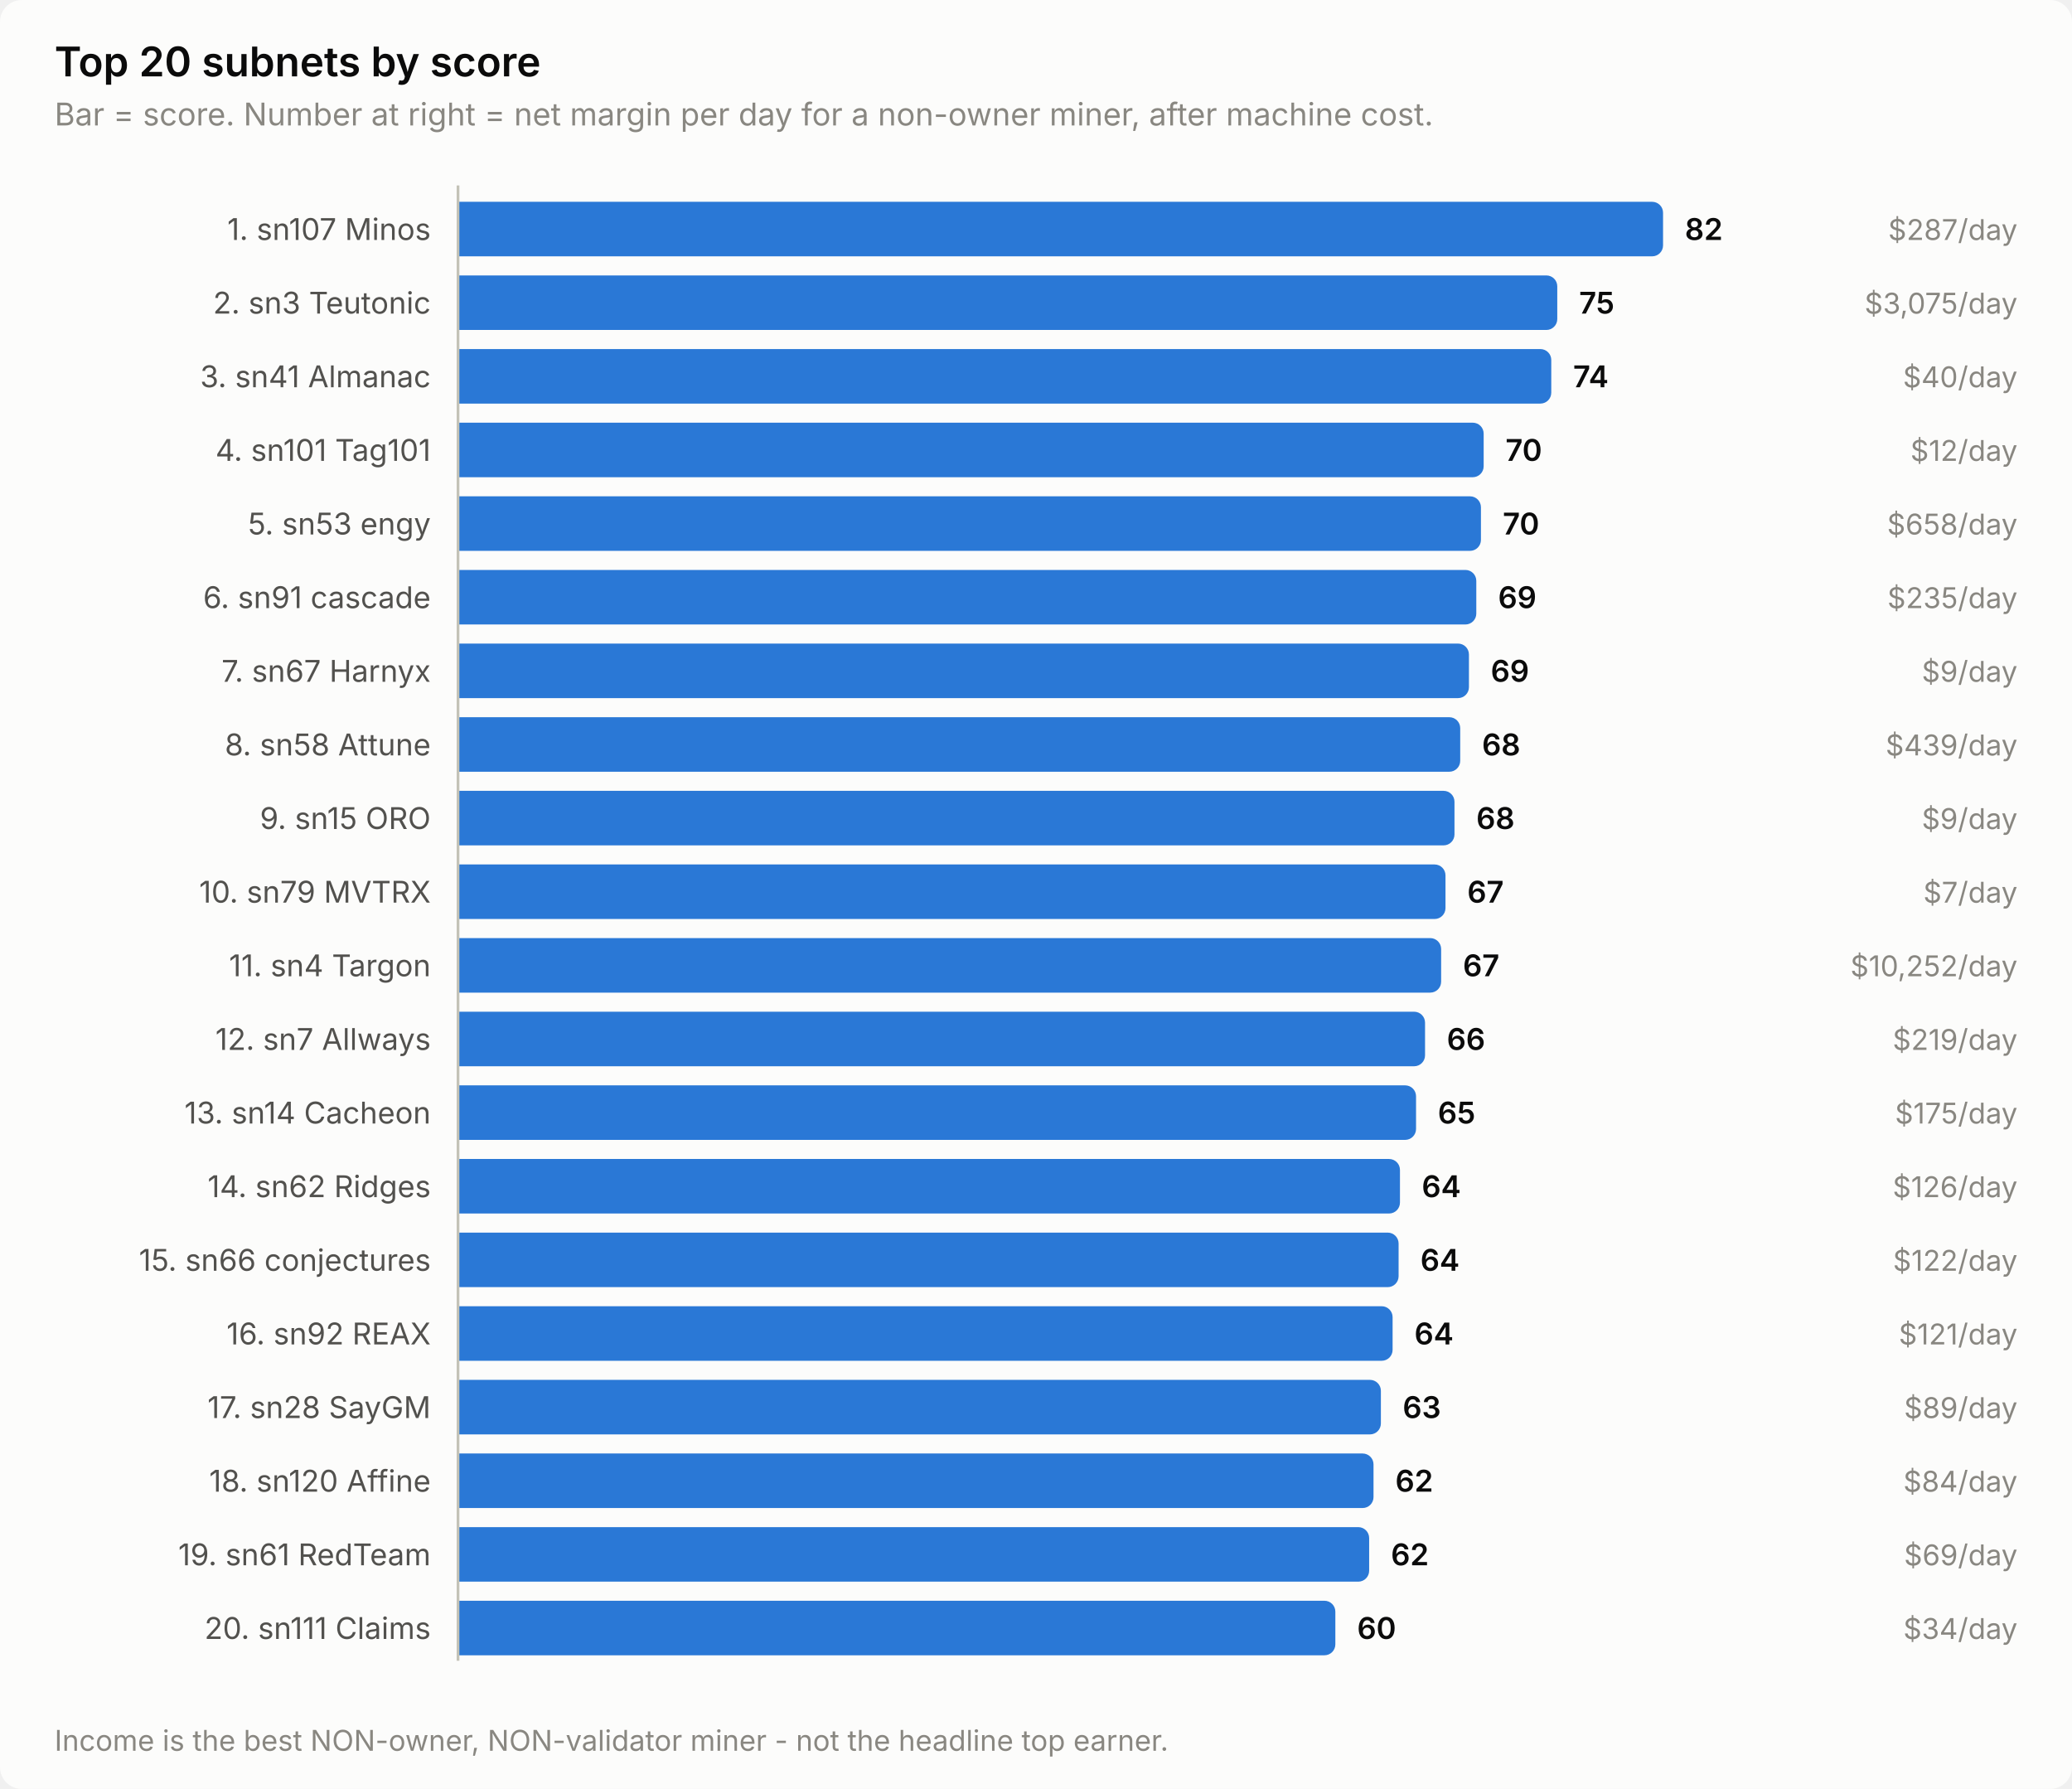
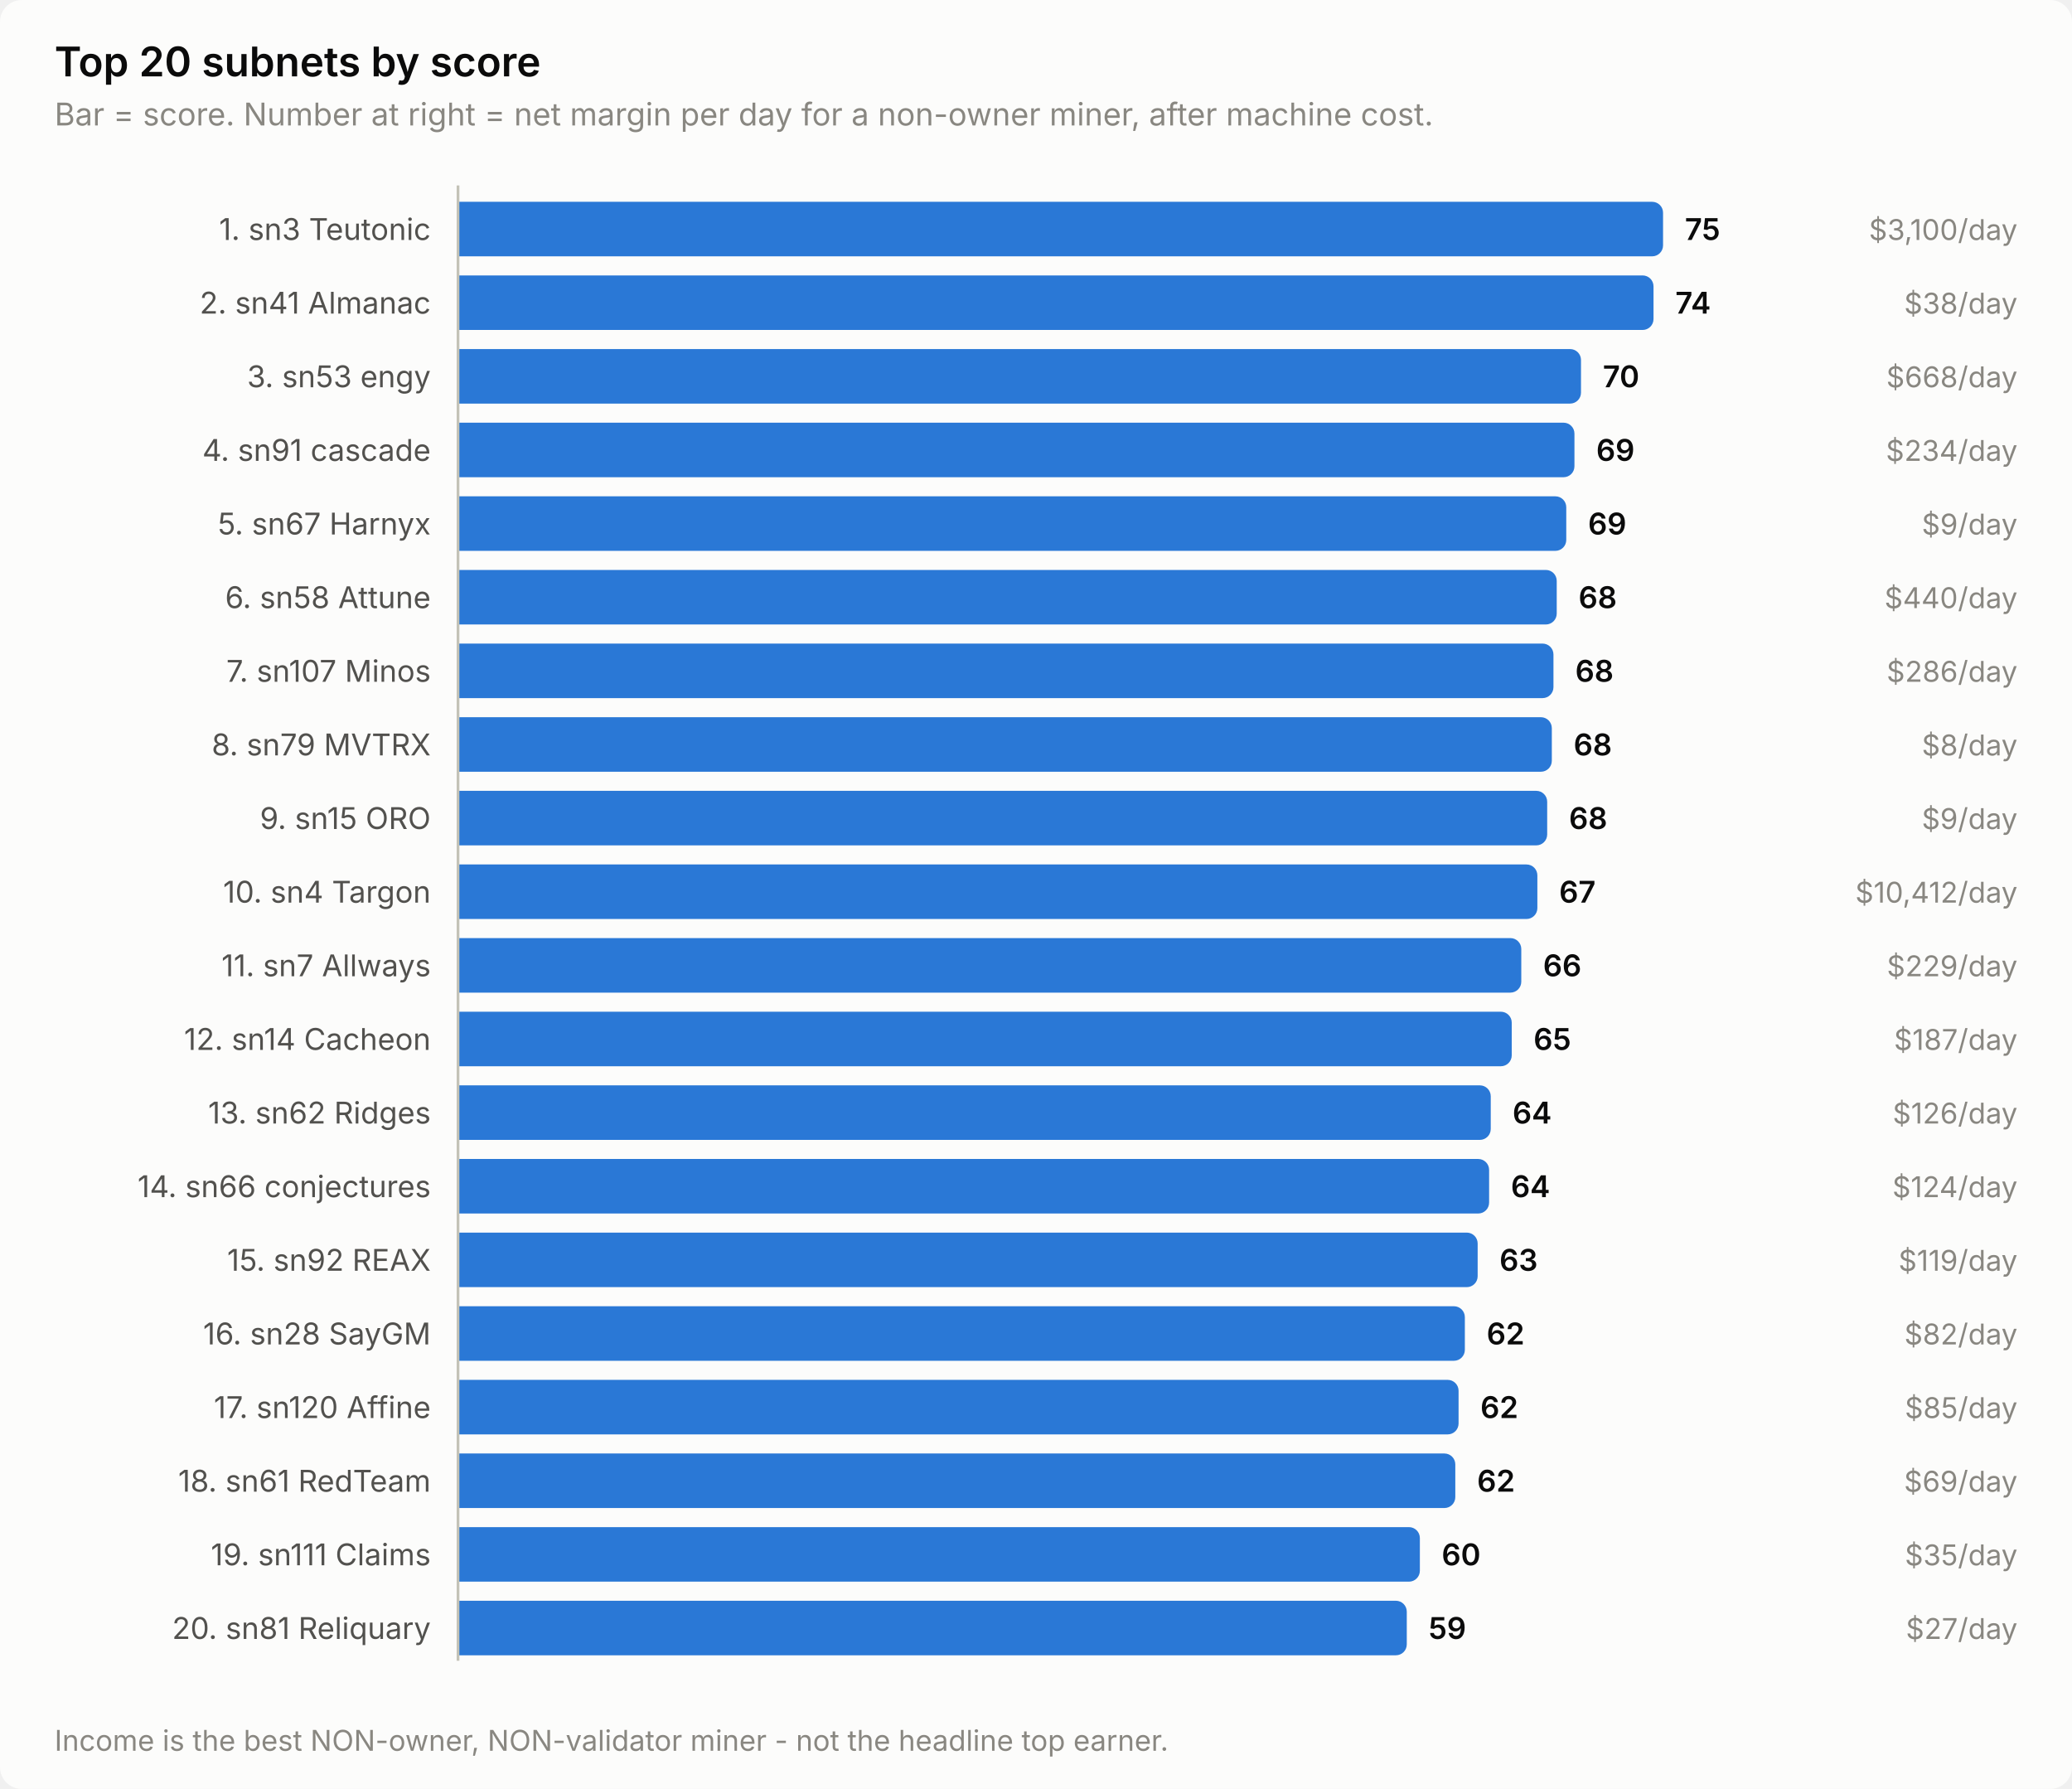
<svg xmlns="http://www.w3.org/2000/svg" width="760" height="656" viewBox="0 0 760 656" role="img" aria-label="Top 20 subnets by score">
  <style>
    text { font-family: system-ui, -apple-system, 'Segoe UI', sans-serif; }
    .t-title { font-size: 15px; font-weight: 600; }
    .t-sub { font-size: 11.5px; }
    .t-lab { font-size: 11px; }
    .t-val { font-size: 11px; font-weight: 600; font-variant-numeric: tabular-nums; }
    .t-tick { font-size: 10.5px; font-variant-numeric: tabular-nums; }

    .surface { fill: #fcfcfb; }
    .ink { fill: #0b0b0b; }
    .ink2 { fill: #52514e; }
    .muted { fill: #898781; }
    .grid { stroke: #e1e0d9; }
    .axis { stroke: #c3c2b7; }
    .accent { fill: #2a78d6; }
    .critical { fill: #d03b3b; }
    .deemph { fill: #d8d7d0; }

    @media (prefers-color-scheme: dark) {
      .surface { fill: #1a1a19; }
      .ink { fill: #ffffff; }
      .ink2 { fill: #c3c2b7; }
      .muted { fill: #898781; }
      .grid { stroke: #2c2c2a; }
      .axis { stroke: #383835; }
      .accent { fill: #3987e5; }
      .deemph { fill: #3a3a37; }
    }
</style>
  <rect class="surface" width="760" height="656" rx="8" />
  <text class="ink t-title" x="20" y="28">Top 20 subnets by score</text>
  <text class="muted t-sub" x="20" y="46">Bar = score. Number at right = net margin per day for a non-owner miner, after machine cost.</text>
-   <text class="ink2 t-lab" x="158" y="88" text-anchor="end">1. sn107 Minos</text>
+   <text class="ink2 t-lab" x="158" y="88" text-anchor="end">1. sn3 Teutonic</text>
  <path class="accent" d="M168.0,74.0 H606.0 a4.0,4.0 0 0 1 4.0,4.0 V90.0 a4.0,4.0 0 0 1 -4.0,4.0 H168.0 Z" />
-   <text class="ink t-val" x="618.0" y="88">82</text>
-   <text class="muted t-tick" x="740" y="88" text-anchor="end">$287/day</text>
-   <text class="ink2 t-lab" x="158" y="115" text-anchor="end">2. sn3 Teutonic</text>
-   <path class="accent" d="M168.0,101.0 H567.2 a4.0,4.0 0 0 1 4.0,4.0 V117.0 a4.0,4.0 0 0 1 -4.0,4.0 H168.0 Z" />
-   <text class="ink t-val" x="579.2" y="115">75</text>
-   <text class="muted t-tick" x="740" y="115" text-anchor="end">$3,075/day</text>
-   <text class="ink2 t-lab" x="158" y="142" text-anchor="end">3. sn41 Almanac</text>
-   <path class="accent" d="M168.0,128.0 H565.0 a4.0,4.0 0 0 1 4.0,4.0 V144.0 a4.0,4.0 0 0 1 -4.0,4.0 H168.0 Z" />
-   <text class="ink t-val" x="577.0" y="142">74</text>
-   <text class="muted t-tick" x="740" y="142" text-anchor="end">$40/day</text>
-   <text class="ink2 t-lab" x="158" y="169" text-anchor="end">4. sn101 Tag101</text>
-   <path class="accent" d="M168.0,155.0 H540.2 a4.0,4.0 0 0 1 4.0,4.0 V171.0 a4.0,4.0 0 0 1 -4.0,4.0 H168.0 Z" />
-   <text class="ink t-val" x="552.2" y="169">70</text>
-   <text class="muted t-tick" x="740" y="169" text-anchor="end">$12/day</text>
-   <text class="ink2 t-lab" x="158" y="196" text-anchor="end">5. sn53 engy</text>
-   <path class="accent" d="M168.0,182.0 H539.2 a4.0,4.0 0 0 1 4.0,4.0 V198.0 a4.0,4.0 0 0 1 -4.0,4.0 H168.0 Z" />
-   <text class="ink t-val" x="551.2" y="196">70</text>
-   <text class="muted t-tick" x="740" y="196" text-anchor="end">$658/day</text>
-   <text class="ink2 t-lab" x="158" y="223" text-anchor="end">6. sn91 cascade</text>
-   <path class="accent" d="M168.0,209.0 H537.5 a4.0,4.0 0 0 1 4.0,4.0 V225.0 a4.0,4.0 0 0 1 -4.0,4.0 H168.0 Z" />
-   <text class="ink t-val" x="549.5" y="223">69</text>
-   <text class="muted t-tick" x="740" y="223" text-anchor="end">$235/day</text>
-   <text class="ink2 t-lab" x="158" y="250" text-anchor="end">7. sn67 Harnyx</text>
-   <path class="accent" d="M168.0,236.0 H534.8 a4.0,4.0 0 0 1 4.0,4.0 V252.0 a4.0,4.0 0 0 1 -4.0,4.0 H168.0 Z" />
-   <text class="ink t-val" x="546.8" y="250">69</text>
-   <text class="muted t-tick" x="740" y="250" text-anchor="end">$9/day</text>
-   <text class="ink2 t-lab" x="158" y="277" text-anchor="end">8. sn58 Attune</text>
-   <path class="accent" d="M168.0,263.0 H531.6 a4.0,4.0 0 0 1 4.0,4.0 V279.0 a4.0,4.0 0 0 1 -4.0,4.0 H168.0 Z" />
-   <text class="ink t-val" x="543.6" y="277">68</text>
-   <text class="muted t-tick" x="740" y="277" text-anchor="end">$439/day</text>
+   <text class="ink t-val" x="618.0" y="88">75</text>
+   <text class="muted t-tick" x="740" y="88" text-anchor="end">$3,100/day</text>
+   <text class="ink2 t-lab" x="158" y="115" text-anchor="end">2. sn41 Almanac</text>
+   <path class="accent" d="M168.0,101.0 H602.5 a4.0,4.0 0 0 1 4.0,4.0 V117.0 a4.0,4.0 0 0 1 -4.0,4.0 H168.0 Z" />
+   <text class="ink t-val" x="614.5" y="115">74</text>
+   <text class="muted t-tick" x="740" y="115" text-anchor="end">$38/day</text>
+   <text class="ink2 t-lab" x="158" y="142" text-anchor="end">3. sn53 engy</text>
+   <path class="accent" d="M168.0,128.0 H575.9 a4.0,4.0 0 0 1 4.0,4.0 V144.0 a4.0,4.0 0 0 1 -4.0,4.0 H168.0 Z" />
+   <text class="ink t-val" x="587.9" y="142">70</text>
+   <text class="muted t-tick" x="740" y="142" text-anchor="end">$668/day</text>
+   <text class="ink2 t-lab" x="158" y="169" text-anchor="end">4. sn91 cascade</text>
+   <path class="accent" d="M168.0,155.0 H573.5 a4.0,4.0 0 0 1 4.0,4.0 V171.0 a4.0,4.0 0 0 1 -4.0,4.0 H168.0 Z" />
+   <text class="ink t-val" x="585.5" y="169">69</text>
+   <text class="muted t-tick" x="740" y="169" text-anchor="end">$234/day</text>
+   <text class="ink2 t-lab" x="158" y="196" text-anchor="end">5. sn67 Harnyx</text>
+   <path class="accent" d="M168.0,182.0 H570.5 a4.0,4.0 0 0 1 4.0,4.0 V198.0 a4.0,4.0 0 0 1 -4.0,4.0 H168.0 Z" />
+   <text class="ink t-val" x="582.5" y="196">69</text>
+   <text class="muted t-tick" x="740" y="196" text-anchor="end">$9/day</text>
+   <text class="ink2 t-lab" x="158" y="223" text-anchor="end">6. sn58 Attune</text>
+   <path class="accent" d="M168.0,209.0 H567.0 a4.0,4.0 0 0 1 4.0,4.0 V225.0 a4.0,4.0 0 0 1 -4.0,4.0 H168.0 Z" />
+   <text class="ink t-val" x="579.0" y="223">68</text>
+   <text class="muted t-tick" x="740" y="223" text-anchor="end">$440/day</text>
+   <text class="ink2 t-lab" x="158" y="250" text-anchor="end">7. sn107 Minos</text>
+   <path class="accent" d="M168.0,236.0 H565.8 a4.0,4.0 0 0 1 4.0,4.0 V252.0 a4.0,4.0 0 0 1 -4.0,4.0 H168.0 Z" />
+   <text class="ink t-val" x="577.8" y="250">68</text>
+   <text class="muted t-tick" x="740" y="250" text-anchor="end">$286/day</text>
+   <text class="ink2 t-lab" x="158" y="277" text-anchor="end">8. sn79 MVTRX</text>
+   <path class="accent" d="M168.0,263.0 H565.2 a4.0,4.0 0 0 1 4.0,4.0 V279.0 a4.0,4.0 0 0 1 -4.0,4.0 H168.0 Z" />
+   <text class="ink t-val" x="577.2" y="277">68</text>
+   <text class="muted t-tick" x="740" y="277" text-anchor="end">$8/day</text>
  <text class="ink2 t-lab" x="158" y="304" text-anchor="end">9. sn15 ORO</text>
-   <path class="accent" d="M168.0,290.0 H529.5 a4.0,4.0 0 0 1 4.0,4.0 V306.0 a4.0,4.0 0 0 1 -4.0,4.0 H168.0 Z" />
-   <text class="ink t-val" x="541.5" y="304">68</text>
+   <path class="accent" d="M168.0,290.0 H563.5 a4.0,4.0 0 0 1 4.0,4.0 V306.0 a4.0,4.0 0 0 1 -4.0,4.0 H168.0 Z" />
+   <text class="ink t-val" x="575.5" y="304">68</text>
  <text class="muted t-tick" x="740" y="304" text-anchor="end">$9/day</text>
-   <text class="ink2 t-lab" x="158" y="331" text-anchor="end">10. sn79 MVTRX</text>
-   <path class="accent" d="M168.0,317.0 H526.2 a4.0,4.0 0 0 1 4.0,4.0 V333.0 a4.0,4.0 0 0 1 -4.0,4.0 H168.0 Z" />
-   <text class="ink t-val" x="538.2" y="331">67</text>
-   <text class="muted t-tick" x="740" y="331" text-anchor="end">$7/day</text>
-   <text class="ink2 t-lab" x="158" y="358" text-anchor="end">11. sn4 Targon</text>
-   <path class="accent" d="M168.0,344.0 H524.6 a4.0,4.0 0 0 1 4.0,4.0 V360.0 a4.0,4.0 0 0 1 -4.0,4.0 H168.0 Z" />
-   <text class="ink t-val" x="536.6" y="358">67</text>
-   <text class="muted t-tick" x="740" y="358" text-anchor="end">$10,252/day</text>
-   <text class="ink2 t-lab" x="158" y="385" text-anchor="end">12. sn7 Allways</text>
-   <path class="accent" d="M168.0,371.0 H518.7 a4.0,4.0 0 0 1 4.0,4.0 V387.0 a4.0,4.0 0 0 1 -4.0,4.0 H168.0 Z" />
-   <text class="ink t-val" x="530.7" y="385">66</text>
-   <text class="muted t-tick" x="740" y="385" text-anchor="end">$219/day</text>
-   <text class="ink2 t-lab" x="158" y="412" text-anchor="end">13. sn14 Cacheon</text>
-   <path class="accent" d="M168.0,398.0 H515.4 a4.0,4.0 0 0 1 4.0,4.0 V414.0 a4.0,4.0 0 0 1 -4.0,4.0 H168.0 Z" />
-   <text class="ink t-val" x="527.4" y="412">65</text>
-   <text class="muted t-tick" x="740" y="412" text-anchor="end">$175/day</text>
-   <text class="ink2 t-lab" x="158" y="439" text-anchor="end">14. sn62 Ridges</text>
-   <path class="accent" d="M168.0,425.0 H509.5 a4.0,4.0 0 0 1 4.0,4.0 V441.0 a4.0,4.0 0 0 1 -4.0,4.0 H168.0 Z" />
-   <text class="ink t-val" x="521.5" y="439">64</text>
-   <text class="muted t-tick" x="740" y="439" text-anchor="end">$126/day</text>
-   <text class="ink2 t-lab" x="158" y="466" text-anchor="end">15. sn66 conjectures</text>
-   <path class="accent" d="M168.0,452.0 H509.0 a4.0,4.0 0 0 1 4.0,4.0 V468.0 a4.0,4.0 0 0 1 -4.0,4.0 H168.0 Z" />
-   <text class="ink t-val" x="521.0" y="466">64</text>
-   <text class="muted t-tick" x="740" y="466" text-anchor="end">$122/day</text>
-   <text class="ink2 t-lab" x="158" y="493" text-anchor="end">16. sn92 REAX</text>
-   <path class="accent" d="M168.0,479.0 H506.8 a4.0,4.0 0 0 1 4.0,4.0 V495.0 a4.0,4.0 0 0 1 -4.0,4.0 H168.0 Z" />
-   <text class="ink t-val" x="518.8" y="493">64</text>
-   <text class="muted t-tick" x="740" y="493" text-anchor="end">$121/day</text>
-   <text class="ink2 t-lab" x="158" y="520" text-anchor="end">17. sn28 SayGM</text>
-   <path class="accent" d="M168.0,506.0 H502.5 a4.0,4.0 0 0 1 4.0,4.0 V522.0 a4.0,4.0 0 0 1 -4.0,4.0 H168.0 Z" />
-   <text class="ink t-val" x="514.5" y="520">63</text>
-   <text class="muted t-tick" x="740" y="520" text-anchor="end">$89/day</text>
-   <text class="ink2 t-lab" x="158" y="547" text-anchor="end">18. sn120 Affine</text>
-   <path class="accent" d="M168.0,533.0 H499.8 a4.0,4.0 0 0 1 4.0,4.0 V549.0 a4.0,4.0 0 0 1 -4.0,4.0 H168.0 Z" />
-   <text class="ink t-val" x="511.8" y="547">62</text>
-   <text class="muted t-tick" x="740" y="547" text-anchor="end">$84/day</text>
-   <text class="ink2 t-lab" x="158" y="574" text-anchor="end">19. sn61 RedTeam</text>
-   <path class="accent" d="M168.0,560.0 H498.2 a4.0,4.0 0 0 1 4.0,4.0 V576.0 a4.0,4.0 0 0 1 -4.0,4.0 H168.0 Z" />
-   <text class="ink t-val" x="510.2" y="574">62</text>
-   <text class="muted t-tick" x="740" y="574" text-anchor="end">$69/day</text>
-   <text class="ink2 t-lab" x="158" y="601" text-anchor="end">20. sn111 Claims</text>
-   <path class="accent" d="M168.0,587.0 H485.8 a4.0,4.0 0 0 1 4.0,4.0 V603.0 a4.0,4.0 0 0 1 -4.0,4.0 H168.0 Z" />
-   <text class="ink t-val" x="497.8" y="601">60</text>
-   <text class="muted t-tick" x="740" y="601" text-anchor="end">$34/day</text>
+   <text class="ink2 t-lab" x="158" y="331" text-anchor="end">10. sn4 Targon</text>
+   <path class="accent" d="M168.0,317.0 H559.9 a4.0,4.0 0 0 1 4.0,4.0 V333.0 a4.0,4.0 0 0 1 -4.0,4.0 H168.0 Z" />
+   <text class="ink t-val" x="571.9" y="331">67</text>
+   <text class="muted t-tick" x="740" y="331" text-anchor="end">$10,412/day</text>
+   <text class="ink2 t-lab" x="158" y="358" text-anchor="end">11. sn7 Allways</text>
+   <path class="accent" d="M168.0,344.0 H554.0 a4.0,4.0 0 0 1 4.0,4.0 V360.0 a4.0,4.0 0 0 1 -4.0,4.0 H168.0 Z" />
+   <text class="ink t-val" x="566.0" y="358">66</text>
+   <text class="muted t-tick" x="740" y="358" text-anchor="end">$229/day</text>
+   <text class="ink2 t-lab" x="158" y="385" text-anchor="end">12. sn14 Cacheon</text>
+   <path class="accent" d="M168.0,371.0 H550.5 a4.0,4.0 0 0 1 4.0,4.0 V387.0 a4.0,4.0 0 0 1 -4.0,4.0 H168.0 Z" />
+   <text class="ink t-val" x="562.5" y="385">65</text>
+   <text class="muted t-tick" x="740" y="385" text-anchor="end">$187/day</text>
+   <text class="ink2 t-lab" x="158" y="412" text-anchor="end">13. sn62 Ridges</text>
+   <path class="accent" d="M168.0,398.0 H542.8 a4.0,4.0 0 0 1 4.0,4.0 V414.0 a4.0,4.0 0 0 1 -4.0,4.0 H168.0 Z" />
+   <text class="ink t-val" x="554.8" y="412">64</text>
+   <text class="muted t-tick" x="740" y="412" text-anchor="end">$126/day</text>
+   <text class="ink2 t-lab" x="158" y="439" text-anchor="end">14. sn66 conjectures</text>
+   <path class="accent" d="M168.0,425.0 H542.2 a4.0,4.0 0 0 1 4.0,4.0 V441.0 a4.0,4.0 0 0 1 -4.0,4.0 H168.0 Z" />
+   <text class="ink t-val" x="554.2" y="439">64</text>
+   <text class="muted t-tick" x="740" y="439" text-anchor="end">$124/day</text>
+   <text class="ink2 t-lab" x="158" y="466" text-anchor="end">15. sn92 REAX</text>
+   <path class="accent" d="M168.0,452.0 H538.0 a4.0,4.0 0 0 1 4.0,4.0 V468.0 a4.0,4.0 0 0 1 -4.0,4.0 H168.0 Z" />
+   <text class="ink t-val" x="550.0" y="466">63</text>
+   <text class="muted t-tick" x="740" y="466" text-anchor="end">$119/day</text>
+   <text class="ink2 t-lab" x="158" y="493" text-anchor="end">16. sn28 SayGM</text>
+   <path class="accent" d="M168.0,479.0 H533.3 a4.0,4.0 0 0 1 4.0,4.0 V495.0 a4.0,4.0 0 0 1 -4.0,4.0 H168.0 Z" />
+   <text class="ink t-val" x="545.3" y="493">62</text>
+   <text class="muted t-tick" x="740" y="493" text-anchor="end">$82/day</text>
+   <text class="ink2 t-lab" x="158" y="520" text-anchor="end">17. sn120 Affine</text>
+   <path class="accent" d="M168.0,506.0 H531.0 a4.0,4.0 0 0 1 4.0,4.0 V522.0 a4.0,4.0 0 0 1 -4.0,4.0 H168.0 Z" />
+   <text class="ink t-val" x="543.0" y="520">62</text>
+   <text class="muted t-tick" x="740" y="520" text-anchor="end">$85/day</text>
+   <text class="ink2 t-lab" x="158" y="547" text-anchor="end">18. sn61 RedTeam</text>
+   <path class="accent" d="M168.0,533.0 H529.8 a4.0,4.0 0 0 1 4.0,4.0 V549.0 a4.0,4.0 0 0 1 -4.0,4.0 H168.0 Z" />
+   <text class="ink t-val" x="541.8" y="547">62</text>
+   <text class="muted t-tick" x="740" y="547" text-anchor="end">$69/day</text>
+   <text class="ink2 t-lab" x="158" y="574" text-anchor="end">19. sn111 Claims</text>
+   <path class="accent" d="M168.0,560.0 H516.8 a4.0,4.0 0 0 1 4.0,4.0 V576.0 a4.0,4.0 0 0 1 -4.0,4.0 H168.0 Z" />
+   <text class="ink t-val" x="528.8" y="574">60</text>
+   <text class="muted t-tick" x="740" y="574" text-anchor="end">$35/day</text>
+   <text class="ink2 t-lab" x="158" y="601" text-anchor="end">20. sn81 Reliquary</text>
+   <path class="accent" d="M168.0,587.0 H512.0 a4.0,4.0 0 0 1 4.0,4.0 V603.0 a4.0,4.0 0 0 1 -4.0,4.0 H168.0 Z" />
+   <text class="ink t-val" x="524.0" y="601">59</text>
+   <text class="muted t-tick" x="740" y="601" text-anchor="end">$27/day</text>
  <line class="axis" x1="168" y1="68" x2="168" y2="609" stroke-width="1" />
  <text class="muted t-tick" x="20" y="642">Income is the best NON-owner, NON-validator miner - not the headline top earner.</text>
</svg>
